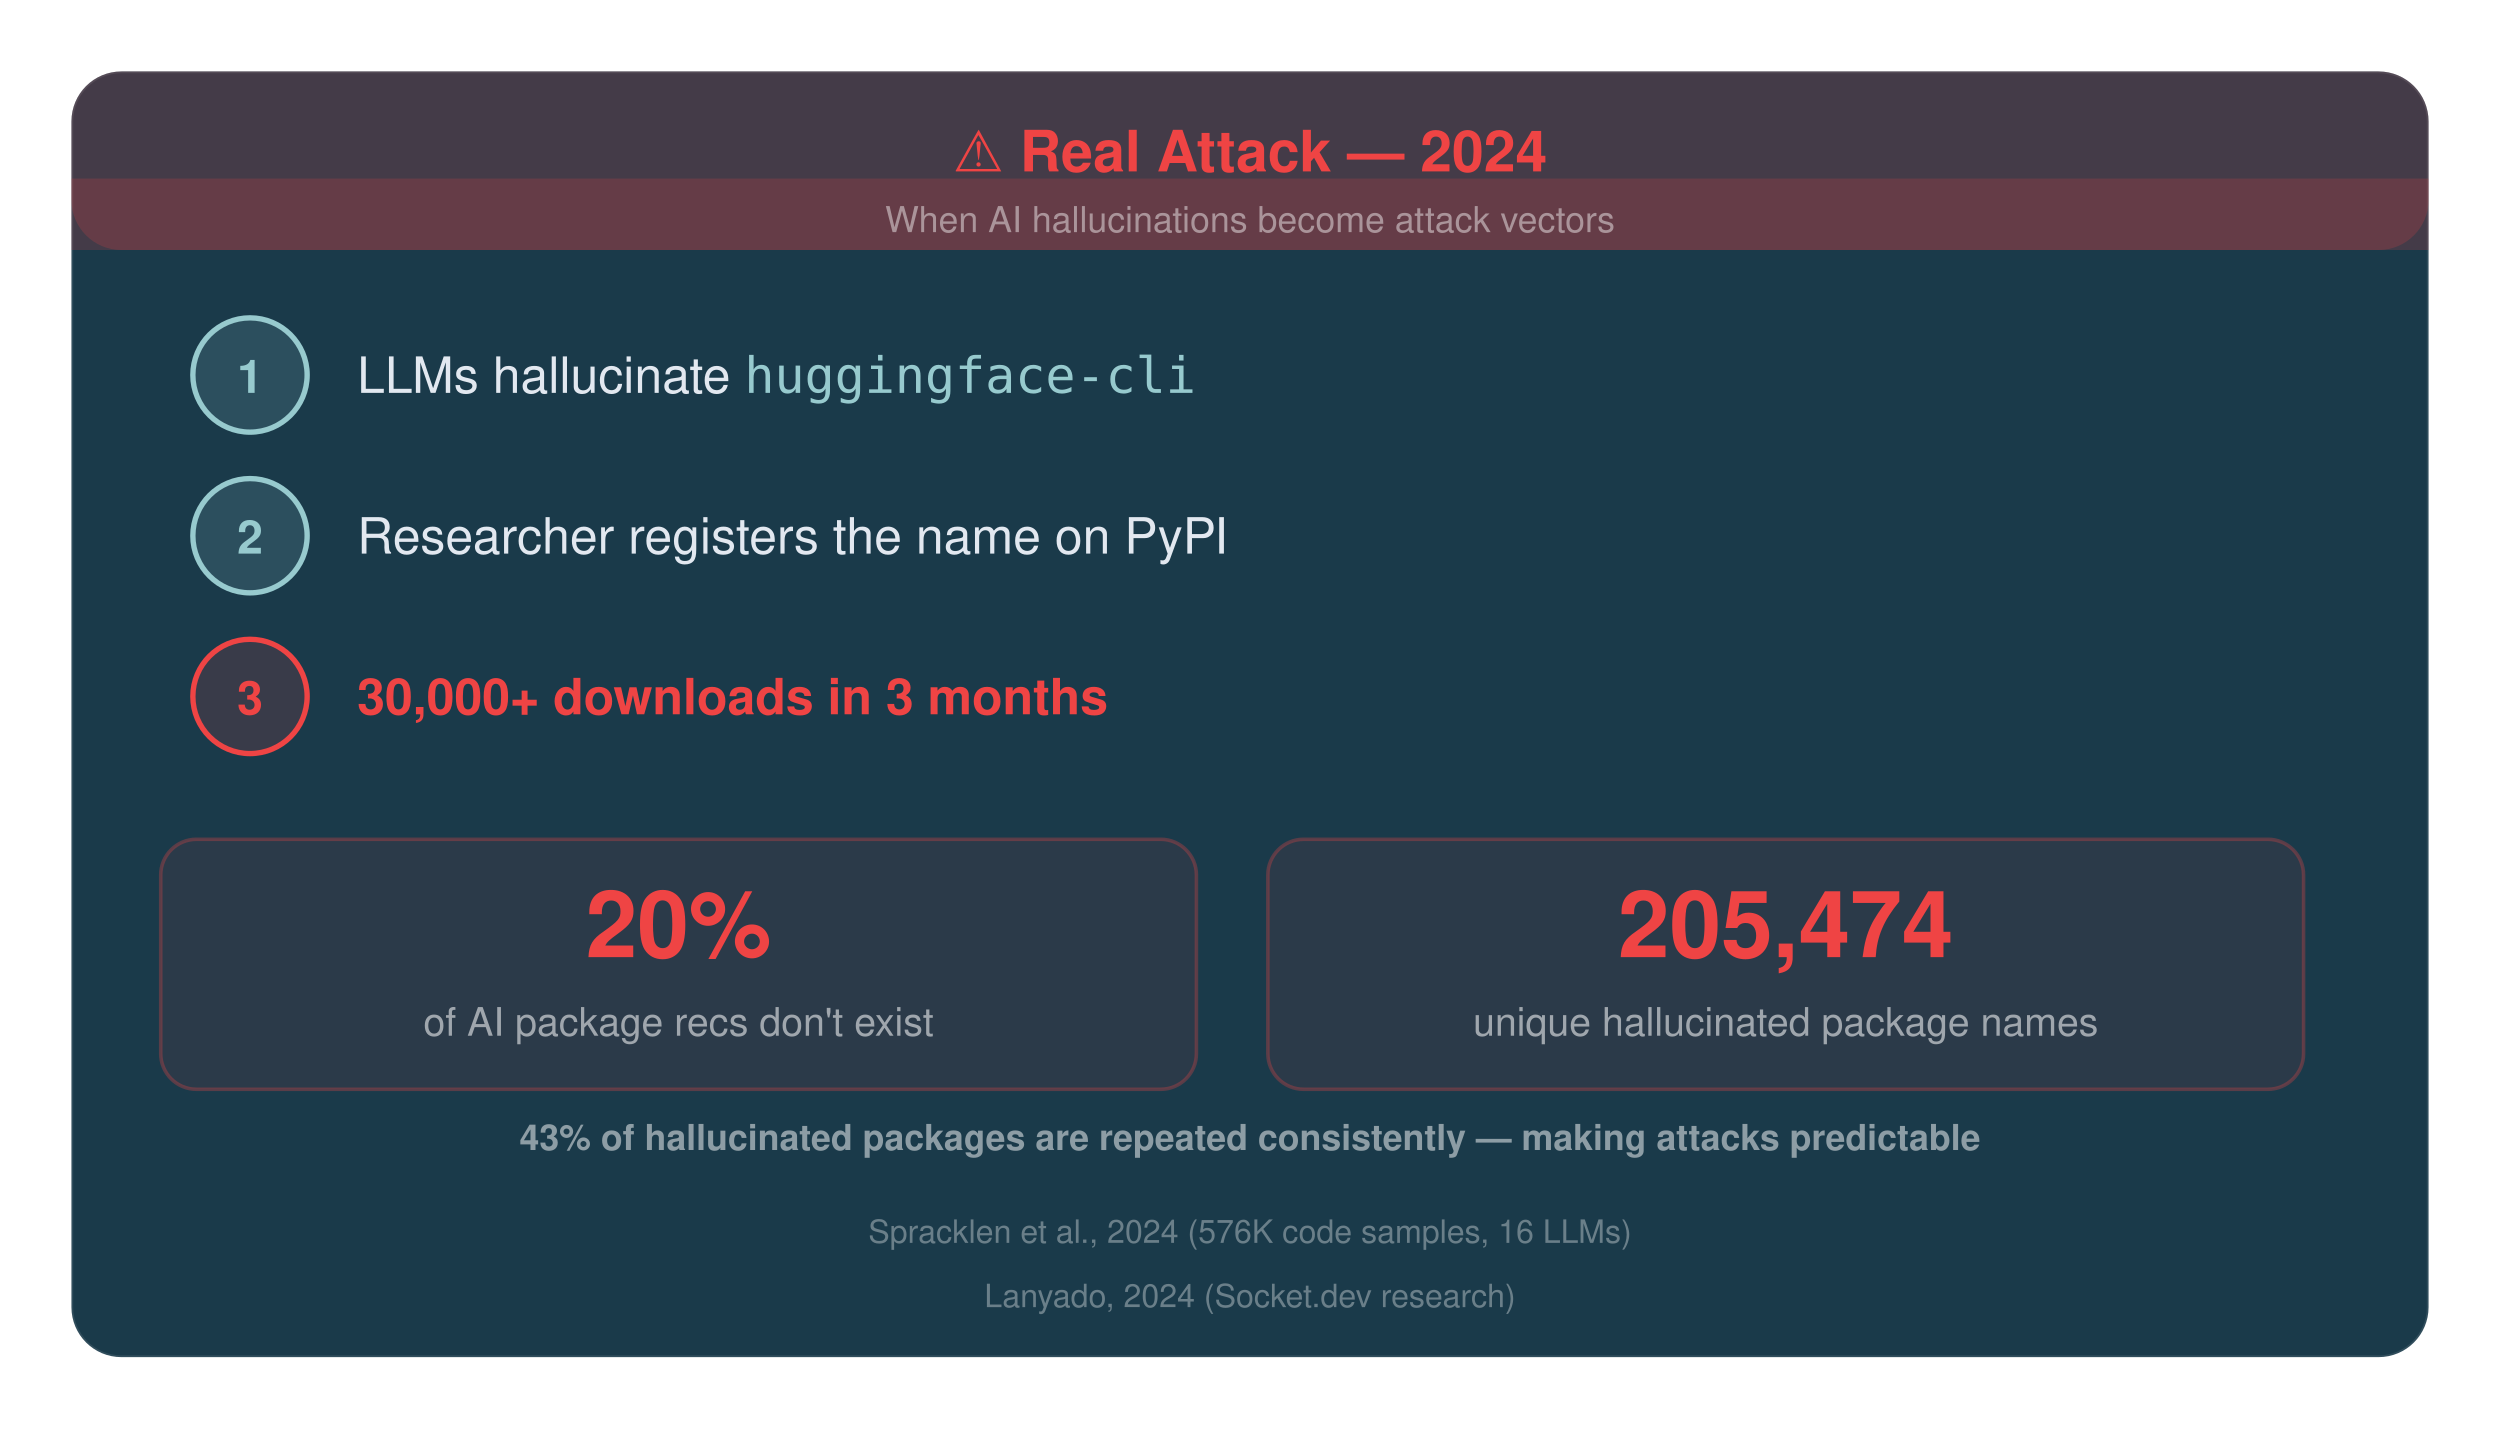
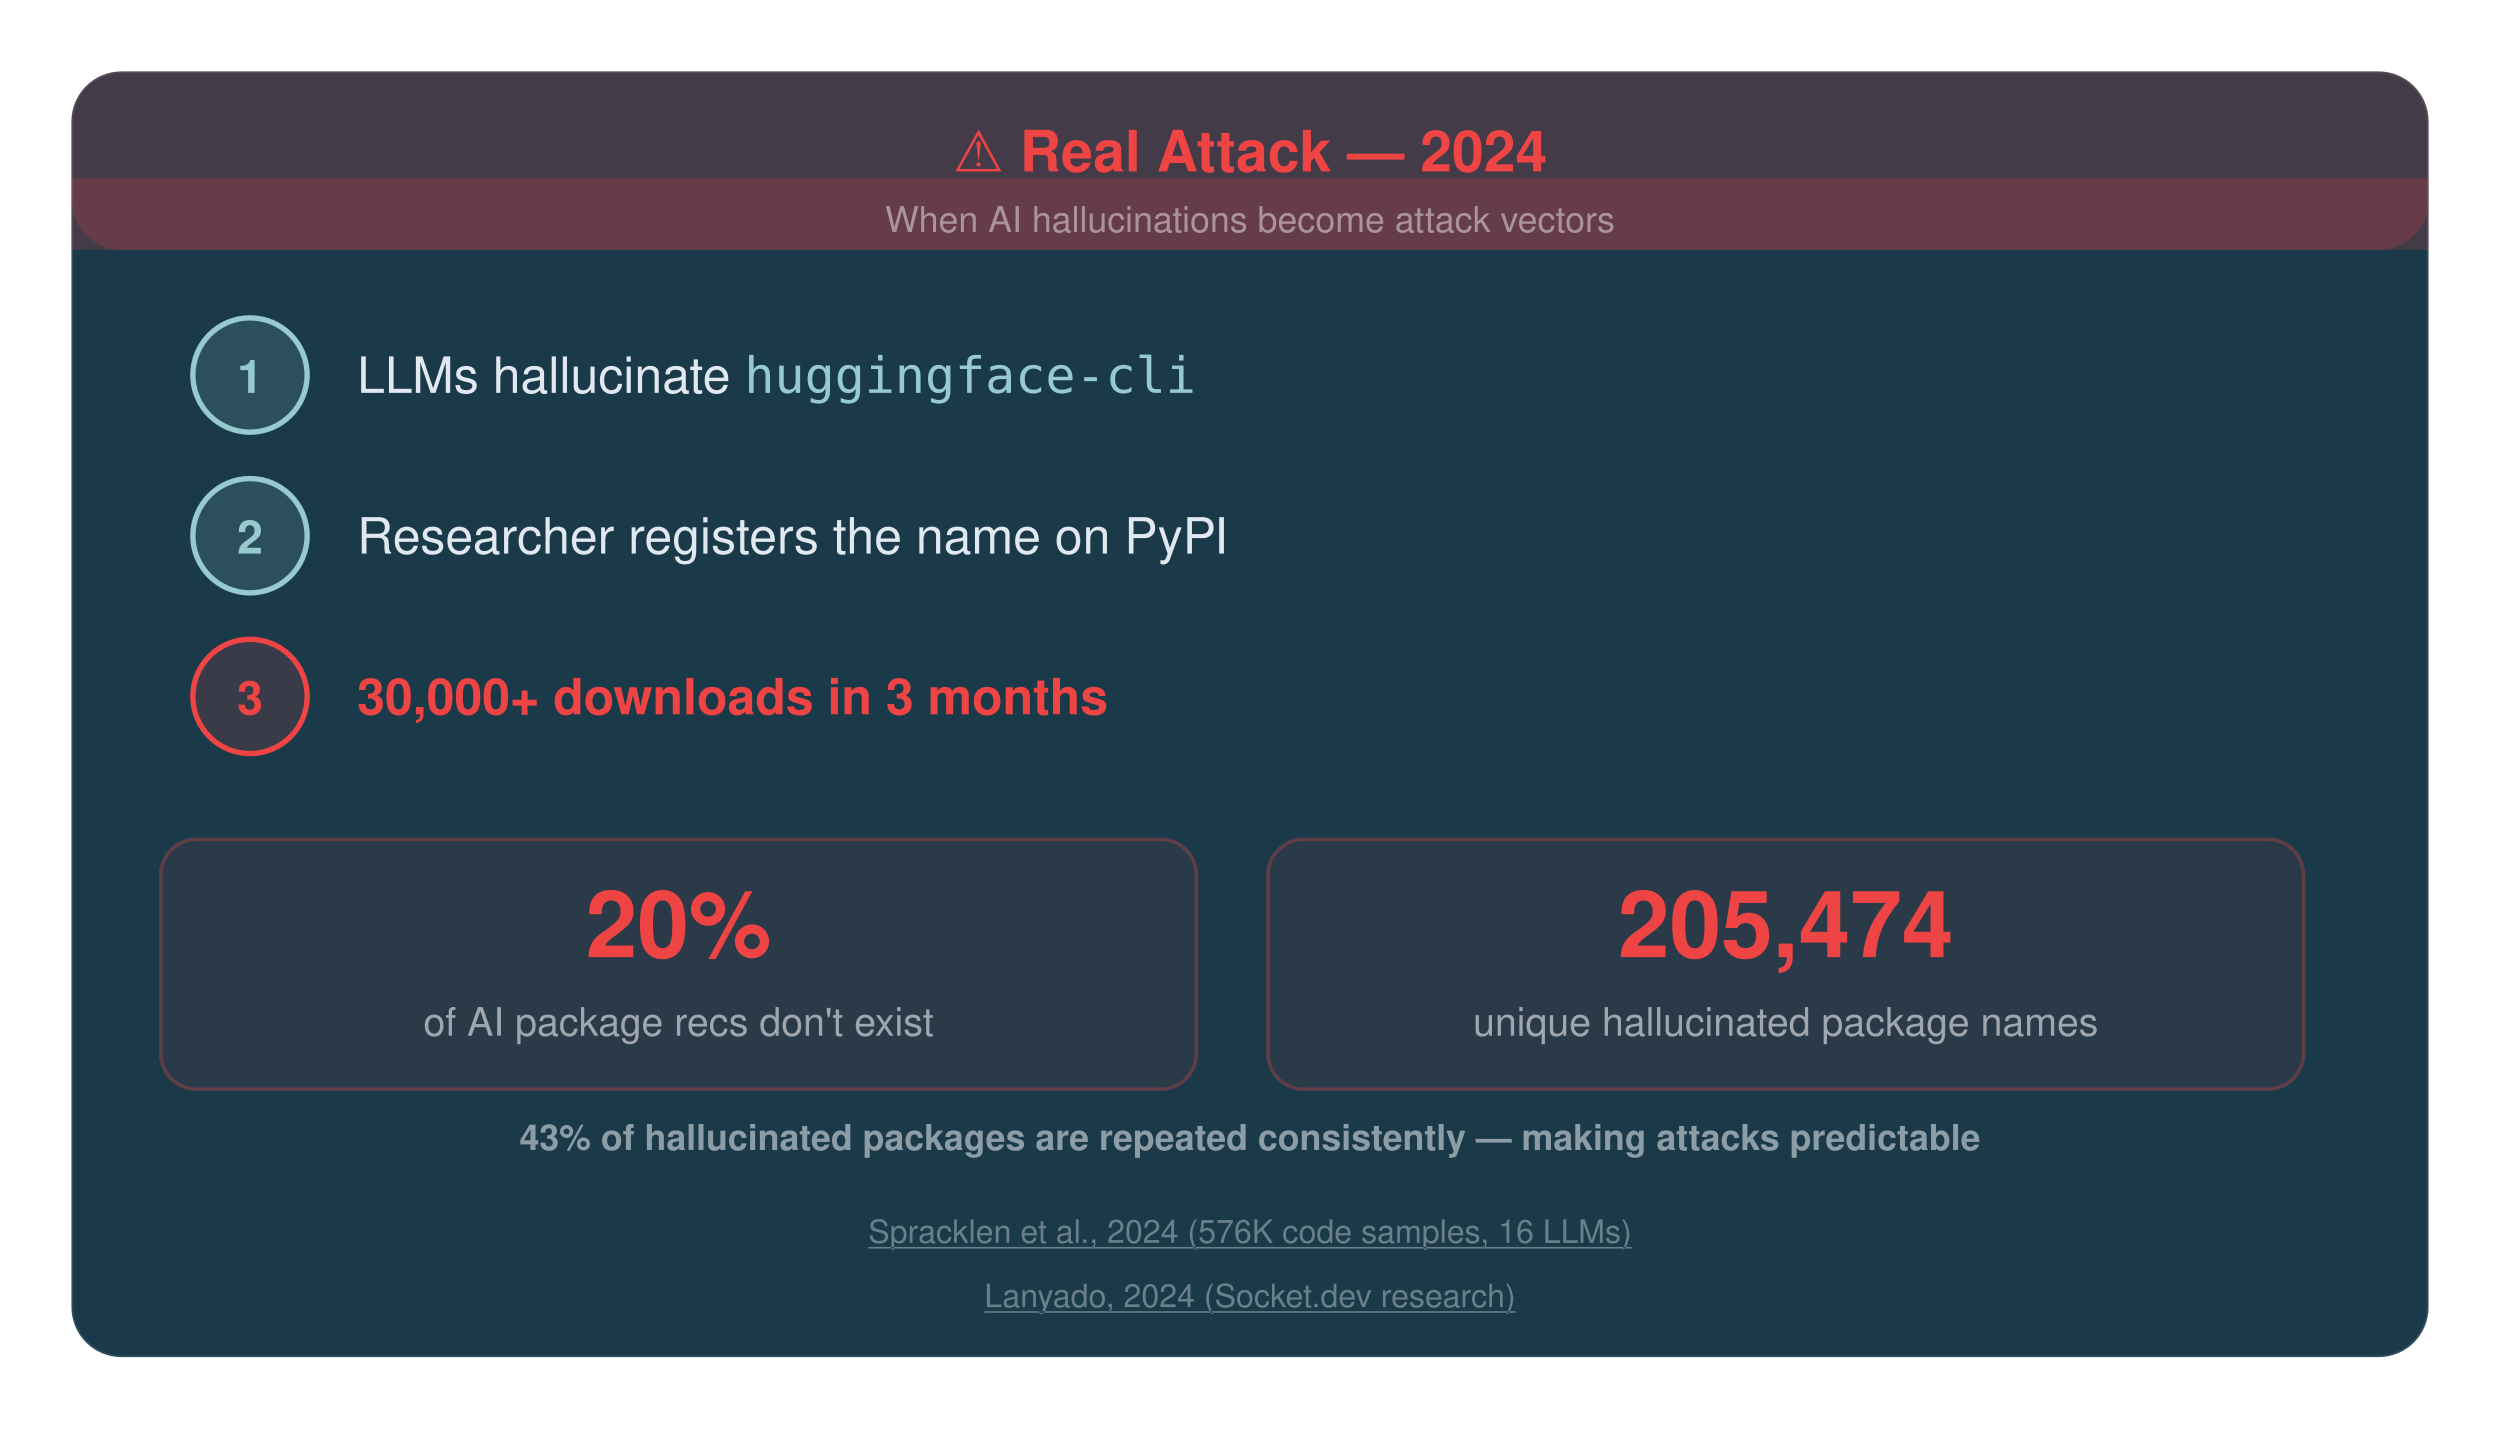
<svg xmlns="http://www.w3.org/2000/svg" viewBox="0 0 700 400" font-family="Equinor, Helvetica, sans-serif">
  <rect x="20" y="20" width="660" height="360" rx="14" fill="#1a3a4a" stroke="rgba(255,255,255,0.1)" stroke-width="1" />
  <rect x="20" y="20" width="660" height="50" rx="14" fill="rgba(239,68,68,0.2)" />
  <rect x="20" y="50" width="660" height="20" fill="rgba(239,68,68,0.2)" />
  <text x="350" y="48" text-anchor="middle" fill="#ef4444" font-size="16" font-weight="700">⚠️ Real Attack — 2024</text>
  <text x="350" y="65" text-anchor="middle" fill="rgba(255,255,255,0.45)" font-size="10">When AI hallucinations become attack vectors</text>
  <circle cx="70" cy="105" r="16" fill="rgba(151,202,206,0.15)" stroke="#97CACE" stroke-width="1.5" />
  <text x="70" y="110" text-anchor="middle" fill="#97CACE" font-size="13" font-weight="700">1</text>
  <text x="100" y="110" fill="#e2e8f0" font-size="14">LLMs hallucinate <tspan font-family="monospace" fill="#97CACE">huggingface-cli</tspan>
  </text>
  <circle cx="70" cy="150" r="16" fill="rgba(151,202,206,0.15)" stroke="#97CACE" stroke-width="1.5" />
  <text x="70" y="155" text-anchor="middle" fill="#97CACE" font-size="13" font-weight="700">2</text>
  <text x="100" y="155" fill="#e2e8f0" font-size="14">Researcher registers the name on PyPI</text>
  <circle cx="70" cy="195" r="16" fill="rgba(239,68,68,0.15)" stroke="#ef4444" stroke-width="1.5" />
  <text x="70" y="200" text-anchor="middle" fill="#ef4444" font-size="13" font-weight="700">3</text>
  <text x="100" y="200" fill="#ef4444" font-size="14" font-weight="600">30,000+ downloads in 3 months</text>
  <rect x="45" y="235" width="290" height="70" rx="10" fill="rgba(239,68,68,0.08)" stroke="rgba(239,68,68,0.3)" stroke-width="1" />
  <text x="190" y="268" text-anchor="middle" fill="#ef4444" font-size="26" font-weight="800">20%</text>
  <text x="190" y="290" text-anchor="middle" fill="rgba(255,255,255,0.55)" font-size="11">of AI package recs don't exist</text>
  <rect x="355" y="235" width="290" height="70" rx="10" fill="rgba(239,68,68,0.08)" stroke="rgba(239,68,68,0.3)" stroke-width="1" />
  <text x="500" y="268" text-anchor="middle" fill="#ef4444" font-size="26" font-weight="800">205,474</text>
  <text x="500" y="290" text-anchor="middle" fill="rgba(255,255,255,0.55)" font-size="11">unique hallucinated package names</text>
  <text x="350" y="322" text-anchor="middle" fill="rgba(255,255,255,0.5)" font-size="10" font-weight="600">43% of hallucinated packages are repeated consistently — making attacks predictable</text>
-   <text x="350" y="348" text-anchor="middle" fill="rgba(255,255,255,0.35)" font-size="9">Spracklen et al., 2024 (576K code samples, 16 LLMs)</text>
-   <text x="350" y="366" text-anchor="middle" fill="rgba(255,255,255,0.35)" font-size="9">Lanyado, 2024 (Socket.dev research)</text>
+   <a href="https://arxiv.org/abs/2403.20336" target="_blank">
+     <text x="350" y="348" text-anchor="middle" fill="rgba(255,255,255,0.35)" font-size="9" text-decoration="underline">Spracklen et al., 2024 (576K code samples, 16 LLMs)</text>
+   </a>
+   <a href="https://socket.dev/blog/slopsquatting-how-ai-hallucinations-are-fueling-a-new-class-of-supply-chain-attacks" target="_blank">
+     <text x="350" y="366" text-anchor="middle" fill="rgba(255,255,255,0.35)" font-size="9" text-decoration="underline">Lanyado, 2024 (Socket.dev research)</text>
+   </a>
</svg>
